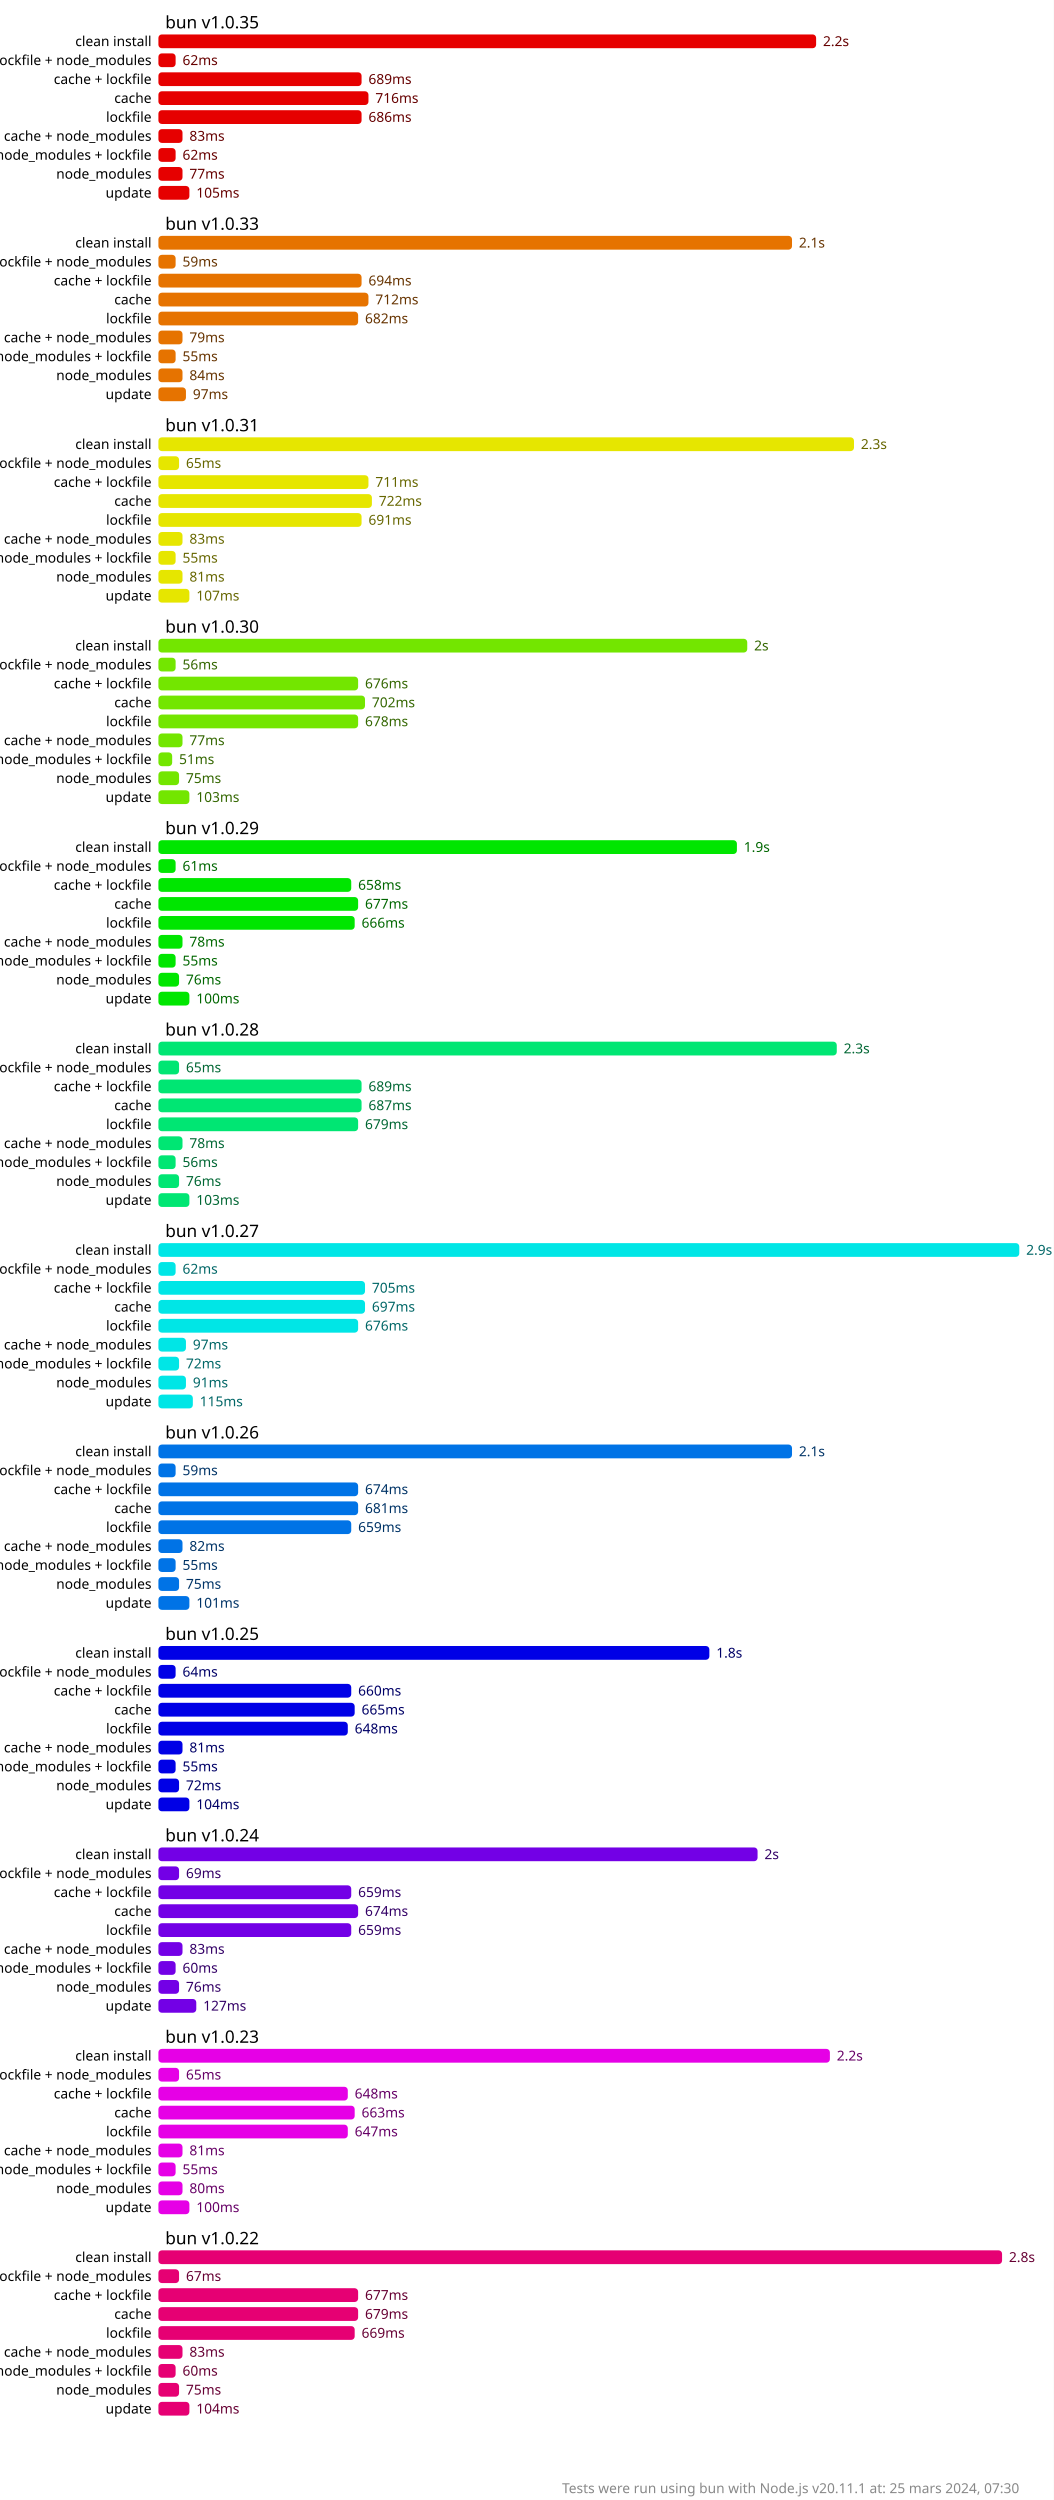
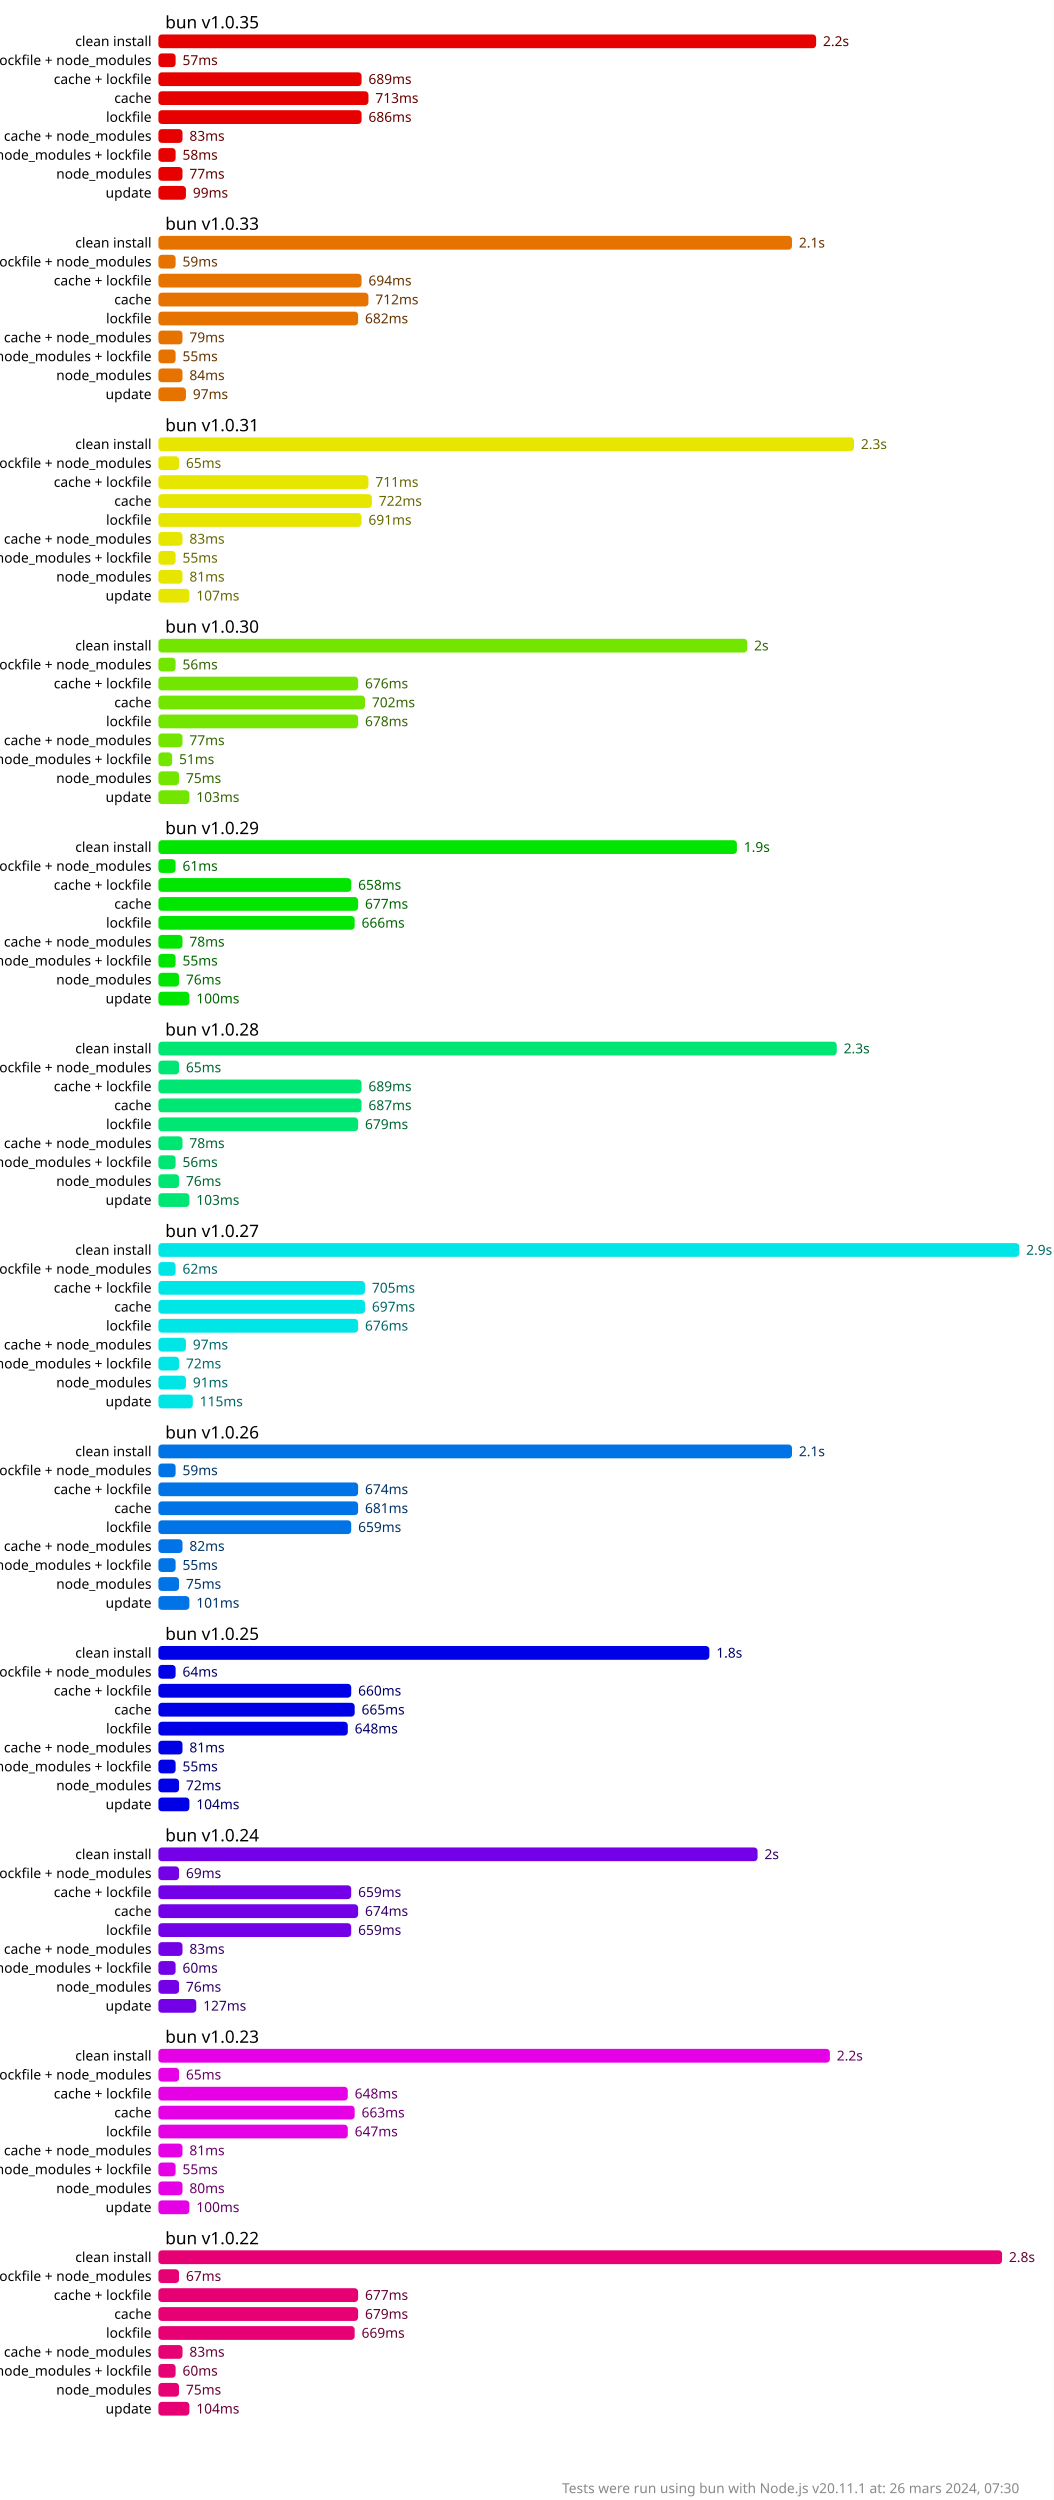
<svg xmlns="http://www.w3.org/2000/svg" version="1.1" viewBox="0 0 306 726">
  <style>
    .font { font-family: sans-serif; }
    .s2 { font-size: 2px; }
    .s3 { font-size: 3px; }
    .s4 { font-size: 4px; }
    .s5 { font-size: 5px; }
    .line { stroke: #cacaca; }
    .width { stroke-width: 0.5; }
    .text { fill: #888; }
    .bold { font-weight: bold; }
  </style>
  <rect x="0" y="0" width="306" height="726" fill="#fff" />
  <rect x="46" y="10" width="191" height="4" fill="hsl(0, 100%, 45%)" rx="1" ry="1" />
  <text x="239" y="12" fill="hsl(0, 100%, 20%)" dominant-baseline="middle" class="font s4">2.2s</text>
  <rect x="46" y="15.5" width="5" height="4" fill="hsl(0, 100%, 45%)" rx="1" ry="1" />
-   <text x="53" y="17.5" fill="hsl(0, 100%, 20%)" dominant-baseline="middle" class="font s4">62ms</text>
+   <text x="53" y="17.5" fill="hsl(0, 100%, 20%)" dominant-baseline="middle" class="font s4">57ms</text>
  <rect x="46" y="21" width="59" height="4" fill="hsl(0, 100%, 45%)" rx="1" ry="1" />
  <text x="107" y="23" fill="hsl(0, 100%, 20%)" dominant-baseline="middle" class="font s4">689ms</text>
  <rect x="46" y="26.5" width="61" height="4" fill="hsl(0, 100%, 45%)" rx="1" ry="1" />
-   <text x="109" y="28.5" fill="hsl(0, 100%, 20%)" dominant-baseline="middle" class="font s4">716ms</text>
+   <text x="109" y="28.5" fill="hsl(0, 100%, 20%)" dominant-baseline="middle" class="font s4">713ms</text>
  <rect x="46" y="32" width="59" height="4" fill="hsl(0, 100%, 45%)" rx="1" ry="1" />
  <text x="107" y="34" fill="hsl(0, 100%, 20%)" dominant-baseline="middle" class="font s4">686ms</text>
  <rect x="46" y="37.5" width="7" height="4" fill="hsl(0, 100%, 45%)" rx="1" ry="1" />
  <text x="55" y="39.5" fill="hsl(0, 100%, 20%)" dominant-baseline="middle" class="font s4">83ms</text>
  <rect x="46" y="43" width="5" height="4" fill="hsl(0, 100%, 45%)" rx="1" ry="1" />
-   <text x="53" y="45" fill="hsl(0, 100%, 20%)" dominant-baseline="middle" class="font s4">62ms</text>
+   <text x="53" y="45" fill="hsl(0, 100%, 20%)" dominant-baseline="middle" class="font s4">58ms</text>
  <rect x="46" y="48.5" width="7" height="4" fill="hsl(0, 100%, 45%)" rx="1" ry="1" />
  <text x="55" y="50.5" fill="hsl(0, 100%, 20%)" dominant-baseline="middle" class="font s4">77ms</text>
-   <rect x="46" y="54" width="9" height="4" fill="hsl(0, 100%, 45%)" rx="1" ry="1" />
-   <text x="57" y="56" fill="hsl(0, 100%, 20%)" dominant-baseline="middle" class="font s4">105ms</text>
+   <rect x="46" y="54" width="8" height="4" fill="hsl(0, 100%, 45%)" rx="1" ry="1" />
+   <text x="56" y="56" fill="hsl(0, 100%, 20%)" dominant-baseline="middle" class="font s4">99ms</text>
  <rect x="46" y="68.5" width="184" height="4" fill="hsl(30, 100%, 45%)" rx="1" ry="1" />
  <text x="232" y="70.5" fill="hsl(30, 100%, 20%)" dominant-baseline="middle" class="font s4">2.1s</text>
  <rect x="46" y="74" width="5" height="4" fill="hsl(30, 100%, 45%)" rx="1" ry="1" />
  <text x="53" y="76" fill="hsl(30, 100%, 20%)" dominant-baseline="middle" class="font s4">59ms</text>
  <rect x="46" y="79.5" width="59" height="4" fill="hsl(30, 100%, 45%)" rx="1" ry="1" />
  <text x="107" y="81.5" fill="hsl(30, 100%, 20%)" dominant-baseline="middle" class="font s4">694ms</text>
  <rect x="46" y="85" width="61" height="4" fill="hsl(30, 100%, 45%)" rx="1" ry="1" />
  <text x="109" y="87" fill="hsl(30, 100%, 20%)" dominant-baseline="middle" class="font s4">712ms</text>
  <rect x="46" y="90.5" width="58" height="4" fill="hsl(30, 100%, 45%)" rx="1" ry="1" />
  <text x="106" y="92.5" fill="hsl(30, 100%, 20%)" dominant-baseline="middle" class="font s4">682ms</text>
  <rect x="46" y="96" width="7" height="4" fill="hsl(30, 100%, 45%)" rx="1" ry="1" />
  <text x="55" y="98" fill="hsl(30, 100%, 20%)" dominant-baseline="middle" class="font s4">79ms</text>
  <rect x="46" y="101.5" width="5" height="4" fill="hsl(30, 100%, 45%)" rx="1" ry="1" />
  <text x="53" y="103.5" fill="hsl(30, 100%, 20%)" dominant-baseline="middle" class="font s4">55ms</text>
  <rect x="46" y="107" width="7" height="4" fill="hsl(30, 100%, 45%)" rx="1" ry="1" />
  <text x="55" y="109" fill="hsl(30, 100%, 20%)" dominant-baseline="middle" class="font s4">84ms</text>
  <rect x="46" y="112.5" width="8" height="4" fill="hsl(30, 100%, 45%)" rx="1" ry="1" />
  <text x="56" y="114.5" fill="hsl(30, 100%, 20%)" dominant-baseline="middle" class="font s4">97ms</text>
  <rect x="46" y="127" width="202" height="4" fill="hsl(60, 100%, 45%)" rx="1" ry="1" />
  <text x="250" y="129" fill="hsl(60, 100%, 20%)" dominant-baseline="middle" class="font s4">2.3s</text>
  <rect x="46" y="132.5" width="6" height="4" fill="hsl(60, 100%, 45%)" rx="1" ry="1" />
  <text x="54" y="134.5" fill="hsl(60, 100%, 20%)" dominant-baseline="middle" class="font s4">65ms</text>
  <rect x="46" y="138" width="61" height="4" fill="hsl(60, 100%, 45%)" rx="1" ry="1" />
  <text x="109" y="140" fill="hsl(60, 100%, 20%)" dominant-baseline="middle" class="font s4">711ms</text>
  <rect x="46" y="143.5" width="62" height="4" fill="hsl(60, 100%, 45%)" rx="1" ry="1" />
  <text x="110" y="145.5" fill="hsl(60, 100%, 20%)" dominant-baseline="middle" class="font s4">722ms</text>
  <rect x="46" y="149" width="59" height="4" fill="hsl(60, 100%, 45%)" rx="1" ry="1" />
  <text x="107" y="151" fill="hsl(60, 100%, 20%)" dominant-baseline="middle" class="font s4">691ms</text>
  <rect x="46" y="154.5" width="7" height="4" fill="hsl(60, 100%, 45%)" rx="1" ry="1" />
  <text x="55" y="156.5" fill="hsl(60, 100%, 20%)" dominant-baseline="middle" class="font s4">83ms</text>
  <rect x="46" y="160" width="5" height="4" fill="hsl(60, 100%, 45%)" rx="1" ry="1" />
  <text x="53" y="162" fill="hsl(60, 100%, 20%)" dominant-baseline="middle" class="font s4">55ms</text>
  <rect x="46" y="165.5" width="7" height="4" fill="hsl(60, 100%, 45%)" rx="1" ry="1" />
  <text x="55" y="167.5" fill="hsl(60, 100%, 20%)" dominant-baseline="middle" class="font s4">81ms</text>
  <rect x="46" y="171" width="9" height="4" fill="hsl(60, 100%, 45%)" rx="1" ry="1" />
  <text x="57" y="173" fill="hsl(60, 100%, 20%)" dominant-baseline="middle" class="font s4">107ms</text>
  <rect x="46" y="185.5" width="171" height="4" fill="hsl(90, 100%, 45%)" rx="1" ry="1" />
  <text x="219" y="187.5" fill="hsl(90, 100%, 20%)" dominant-baseline="middle" class="font s4">2s</text>
  <rect x="46" y="191" width="5" height="4" fill="hsl(90, 100%, 45%)" rx="1" ry="1" />
  <text x="53" y="193" fill="hsl(90, 100%, 20%)" dominant-baseline="middle" class="font s4">56ms</text>
  <rect x="46" y="196.5" width="58" height="4" fill="hsl(90, 100%, 45%)" rx="1" ry="1" />
  <text x="106" y="198.5" fill="hsl(90, 100%, 20%)" dominant-baseline="middle" class="font s4">676ms</text>
  <rect x="46" y="202" width="60" height="4" fill="hsl(90, 100%, 45%)" rx="1" ry="1" />
  <text x="108" y="204" fill="hsl(90, 100%, 20%)" dominant-baseline="middle" class="font s4">702ms</text>
  <rect x="46" y="207.5" width="58" height="4" fill="hsl(90, 100%, 45%)" rx="1" ry="1" />
  <text x="106" y="209.5" fill="hsl(90, 100%, 20%)" dominant-baseline="middle" class="font s4">678ms</text>
  <rect x="46" y="213" width="7" height="4" fill="hsl(90, 100%, 45%)" rx="1" ry="1" />
  <text x="55" y="215" fill="hsl(90, 100%, 20%)" dominant-baseline="middle" class="font s4">77ms</text>
  <rect x="46" y="218.5" width="4" height="4" fill="hsl(90, 100%, 45%)" rx="1" ry="1" />
  <text x="52" y="220.5" fill="hsl(90, 100%, 20%)" dominant-baseline="middle" class="font s4">51ms</text>
  <rect x="46" y="224" width="6" height="4" fill="hsl(90, 100%, 45%)" rx="1" ry="1" />
  <text x="54" y="226" fill="hsl(90, 100%, 20%)" dominant-baseline="middle" class="font s4">75ms</text>
  <rect x="46" y="229.5" width="9" height="4" fill="hsl(90, 100%, 45%)" rx="1" ry="1" />
  <text x="57" y="231.5" fill="hsl(90, 100%, 20%)" dominant-baseline="middle" class="font s4">103ms</text>
  <rect x="46" y="244" width="168" height="4" fill="hsl(120, 100%, 45%)" rx="1" ry="1" />
  <text x="216" y="246" fill="hsl(120, 100%, 20%)" dominant-baseline="middle" class="font s4">1.9s</text>
  <rect x="46" y="249.5" width="5" height="4" fill="hsl(120, 100%, 45%)" rx="1" ry="1" />
  <text x="53" y="251.5" fill="hsl(120, 100%, 20%)" dominant-baseline="middle" class="font s4">61ms</text>
  <rect x="46" y="255" width="56" height="4" fill="hsl(120, 100%, 45%)" rx="1" ry="1" />
  <text x="104" y="257" fill="hsl(120, 100%, 20%)" dominant-baseline="middle" class="font s4">658ms</text>
  <rect x="46" y="260.5" width="58" height="4" fill="hsl(120, 100%, 45%)" rx="1" ry="1" />
  <text x="106" y="262.5" fill="hsl(120, 100%, 20%)" dominant-baseline="middle" class="font s4">677ms</text>
  <rect x="46" y="266" width="57" height="4" fill="hsl(120, 100%, 45%)" rx="1" ry="1" />
  <text x="105" y="268" fill="hsl(120, 100%, 20%)" dominant-baseline="middle" class="font s4">666ms</text>
  <rect x="46" y="271.5" width="7" height="4" fill="hsl(120, 100%, 45%)" rx="1" ry="1" />
  <text x="55" y="273.5" fill="hsl(120, 100%, 20%)" dominant-baseline="middle" class="font s4">78ms</text>
  <rect x="46" y="277" width="5" height="4" fill="hsl(120, 100%, 45%)" rx="1" ry="1" />
  <text x="53" y="279" fill="hsl(120, 100%, 20%)" dominant-baseline="middle" class="font s4">55ms</text>
  <rect x="46" y="282.5" width="6" height="4" fill="hsl(120, 100%, 45%)" rx="1" ry="1" />
  <text x="54" y="284.5" fill="hsl(120, 100%, 20%)" dominant-baseline="middle" class="font s4">76ms</text>
  <rect x="46" y="288" width="9" height="4" fill="hsl(120, 100%, 45%)" rx="1" ry="1" />
  <text x="57" y="290" fill="hsl(120, 100%, 20%)" dominant-baseline="middle" class="font s4">100ms</text>
  <rect x="46" y="302.5" width="197" height="4" fill="hsl(150, 100%, 45%)" rx="1" ry="1" />
  <text x="245" y="304.5" fill="hsl(150, 100%, 20%)" dominant-baseline="middle" class="font s4">2.3s</text>
  <rect x="46" y="308" width="6" height="4" fill="hsl(150, 100%, 45%)" rx="1" ry="1" />
  <text x="54" y="310" fill="hsl(150, 100%, 20%)" dominant-baseline="middle" class="font s4">65ms</text>
  <rect x="46" y="313.5" width="59" height="4" fill="hsl(150, 100%, 45%)" rx="1" ry="1" />
  <text x="107" y="315.5" fill="hsl(150, 100%, 20%)" dominant-baseline="middle" class="font s4">689ms</text>
  <rect x="46" y="319" width="59" height="4" fill="hsl(150, 100%, 45%)" rx="1" ry="1" />
  <text x="107" y="321" fill="hsl(150, 100%, 20%)" dominant-baseline="middle" class="font s4">687ms</text>
  <rect x="46" y="324.5" width="58" height="4" fill="hsl(150, 100%, 45%)" rx="1" ry="1" />
  <text x="106" y="326.5" fill="hsl(150, 100%, 20%)" dominant-baseline="middle" class="font s4">679ms</text>
  <rect x="46" y="330" width="7" height="4" fill="hsl(150, 100%, 45%)" rx="1" ry="1" />
  <text x="55" y="332" fill="hsl(150, 100%, 20%)" dominant-baseline="middle" class="font s4">78ms</text>
  <rect x="46" y="335.5" width="5" height="4" fill="hsl(150, 100%, 45%)" rx="1" ry="1" />
  <text x="53" y="337.5" fill="hsl(150, 100%, 20%)" dominant-baseline="middle" class="font s4">56ms</text>
  <rect x="46" y="341" width="6" height="4" fill="hsl(150, 100%, 45%)" rx="1" ry="1" />
  <text x="54" y="343" fill="hsl(150, 100%, 20%)" dominant-baseline="middle" class="font s4">76ms</text>
  <rect x="46" y="346.5" width="9" height="4" fill="hsl(150, 100%, 45%)" rx="1" ry="1" />
  <text x="57" y="348.5" fill="hsl(150, 100%, 20%)" dominant-baseline="middle" class="font s4">103ms</text>
  <rect x="46" y="361" width="250" height="4" fill="hsl(180, 100%, 45%)" rx="1" ry="1" />
  <text x="298" y="363" fill="hsl(180, 100%, 20%)" dominant-baseline="middle" class="font s4">2.9s</text>
  <rect x="46" y="366.5" width="5" height="4" fill="hsl(180, 100%, 45%)" rx="1" ry="1" />
  <text x="53" y="368.5" fill="hsl(180, 100%, 20%)" dominant-baseline="middle" class="font s4">62ms</text>
  <rect x="46" y="372" width="60" height="4" fill="hsl(180, 100%, 45%)" rx="1" ry="1" />
  <text x="108" y="374" fill="hsl(180, 100%, 20%)" dominant-baseline="middle" class="font s4">705ms</text>
  <rect x="46" y="377.5" width="60" height="4" fill="hsl(180, 100%, 45%)" rx="1" ry="1" />
  <text x="108" y="379.5" fill="hsl(180, 100%, 20%)" dominant-baseline="middle" class="font s4">697ms</text>
  <rect x="46" y="383" width="58" height="4" fill="hsl(180, 100%, 45%)" rx="1" ry="1" />
  <text x="106" y="385" fill="hsl(180, 100%, 20%)" dominant-baseline="middle" class="font s4">676ms</text>
  <rect x="46" y="388.5" width="8" height="4" fill="hsl(180, 100%, 45%)" rx="1" ry="1" />
  <text x="56" y="390.5" fill="hsl(180, 100%, 20%)" dominant-baseline="middle" class="font s4">97ms</text>
  <rect x="46" y="394" width="6" height="4" fill="hsl(180, 100%, 45%)" rx="1" ry="1" />
  <text x="54" y="396" fill="hsl(180, 100%, 20%)" dominant-baseline="middle" class="font s4">72ms</text>
  <rect x="46" y="399.5" width="8" height="4" fill="hsl(180, 100%, 45%)" rx="1" ry="1" />
  <text x="56" y="401.5" fill="hsl(180, 100%, 20%)" dominant-baseline="middle" class="font s4">91ms</text>
  <rect x="46" y="405" width="10" height="4" fill="hsl(180, 100%, 45%)" rx="1" ry="1" />
  <text x="58" y="407" fill="hsl(180, 100%, 20%)" dominant-baseline="middle" class="font s4">115ms</text>
  <rect x="46" y="419.5" width="184" height="4" fill="hsl(210, 100%, 45%)" rx="1" ry="1" />
  <text x="232" y="421.5" fill="hsl(210, 100%, 20%)" dominant-baseline="middle" class="font s4">2.1s</text>
  <rect x="46" y="425" width="5" height="4" fill="hsl(210, 100%, 45%)" rx="1" ry="1" />
  <text x="53" y="427" fill="hsl(210, 100%, 20%)" dominant-baseline="middle" class="font s4">59ms</text>
  <rect x="46" y="430.5" width="58" height="4" fill="hsl(210, 100%, 45%)" rx="1" ry="1" />
  <text x="106" y="432.5" fill="hsl(210, 100%, 20%)" dominant-baseline="middle" class="font s4">674ms</text>
  <rect x="46" y="436" width="58" height="4" fill="hsl(210, 100%, 45%)" rx="1" ry="1" />
  <text x="106" y="438" fill="hsl(210, 100%, 20%)" dominant-baseline="middle" class="font s4">681ms</text>
  <rect x="46" y="441.5" width="56" height="4" fill="hsl(210, 100%, 45%)" rx="1" ry="1" />
  <text x="104" y="443.5" fill="hsl(210, 100%, 20%)" dominant-baseline="middle" class="font s4">659ms</text>
  <rect x="46" y="447" width="7" height="4" fill="hsl(210, 100%, 45%)" rx="1" ry="1" />
  <text x="55" y="449" fill="hsl(210, 100%, 20%)" dominant-baseline="middle" class="font s4">82ms</text>
  <rect x="46" y="452.5" width="5" height="4" fill="hsl(210, 100%, 45%)" rx="1" ry="1" />
  <text x="53" y="454.5" fill="hsl(210, 100%, 20%)" dominant-baseline="middle" class="font s4">55ms</text>
  <rect x="46" y="458" width="6" height="4" fill="hsl(210, 100%, 45%)" rx="1" ry="1" />
  <text x="54" y="460" fill="hsl(210, 100%, 20%)" dominant-baseline="middle" class="font s4">75ms</text>
  <rect x="46" y="463.5" width="9" height="4" fill="hsl(210, 100%, 45%)" rx="1" ry="1" />
  <text x="57" y="465.5" fill="hsl(210, 100%, 20%)" dominant-baseline="middle" class="font s4">101ms</text>
  <rect x="46" y="478" width="160" height="4" fill="hsl(240, 100%, 45%)" rx="1" ry="1" />
  <text x="208" y="480" fill="hsl(240, 100%, 20%)" dominant-baseline="middle" class="font s4">1.8s</text>
  <rect x="46" y="483.5" width="5" height="4" fill="hsl(240, 100%, 45%)" rx="1" ry="1" />
  <text x="53" y="485.5" fill="hsl(240, 100%, 20%)" dominant-baseline="middle" class="font s4">64ms</text>
  <rect x="46" y="489" width="56" height="4" fill="hsl(240, 100%, 45%)" rx="1" ry="1" />
  <text x="104" y="491" fill="hsl(240, 100%, 20%)" dominant-baseline="middle" class="font s4">660ms</text>
  <rect x="46" y="494.5" width="57" height="4" fill="hsl(240, 100%, 45%)" rx="1" ry="1" />
  <text x="105" y="496.5" fill="hsl(240, 100%, 20%)" dominant-baseline="middle" class="font s4">665ms</text>
  <rect x="46" y="500" width="55" height="4" fill="hsl(240, 100%, 45%)" rx="1" ry="1" />
  <text x="103" y="502" fill="hsl(240, 100%, 20%)" dominant-baseline="middle" class="font s4">648ms</text>
  <rect x="46" y="505.5" width="7" height="4" fill="hsl(240, 100%, 45%)" rx="1" ry="1" />
  <text x="55" y="507.5" fill="hsl(240, 100%, 20%)" dominant-baseline="middle" class="font s4">81ms</text>
  <rect x="46" y="511" width="5" height="4" fill="hsl(240, 100%, 45%)" rx="1" ry="1" />
  <text x="53" y="513" fill="hsl(240, 100%, 20%)" dominant-baseline="middle" class="font s4">55ms</text>
  <rect x="46" y="516.5" width="6" height="4" fill="hsl(240, 100%, 45%)" rx="1" ry="1" />
  <text x="54" y="518.5" fill="hsl(240, 100%, 20%)" dominant-baseline="middle" class="font s4">72ms</text>
  <rect x="46" y="522" width="9" height="4" fill="hsl(240, 100%, 45%)" rx="1" ry="1" />
  <text x="57" y="524" fill="hsl(240, 100%, 20%)" dominant-baseline="middle" class="font s4">104ms</text>
  <rect x="46" y="536.5" width="174" height="4" fill="hsl(270, 100%, 45%)" rx="1" ry="1" />
  <text x="222" y="538.5" fill="hsl(270, 100%, 20%)" dominant-baseline="middle" class="font s4">2s</text>
  <rect x="46" y="542" width="6" height="4" fill="hsl(270, 100%, 45%)" rx="1" ry="1" />
  <text x="54" y="544" fill="hsl(270, 100%, 20%)" dominant-baseline="middle" class="font s4">69ms</text>
  <rect x="46" y="547.5" width="56" height="4" fill="hsl(270, 100%, 45%)" rx="1" ry="1" />
  <text x="104" y="549.5" fill="hsl(270, 100%, 20%)" dominant-baseline="middle" class="font s4">659ms</text>
  <rect x="46" y="553" width="58" height="4" fill="hsl(270, 100%, 45%)" rx="1" ry="1" />
  <text x="106" y="555" fill="hsl(270, 100%, 20%)" dominant-baseline="middle" class="font s4">674ms</text>
  <rect x="46" y="558.5" width="56" height="4" fill="hsl(270, 100%, 45%)" rx="1" ry="1" />
  <text x="104" y="560.5" fill="hsl(270, 100%, 20%)" dominant-baseline="middle" class="font s4">659ms</text>
  <rect x="46" y="564" width="7" height="4" fill="hsl(270, 100%, 45%)" rx="1" ry="1" />
  <text x="55" y="566" fill="hsl(270, 100%, 20%)" dominant-baseline="middle" class="font s4">83ms</text>
  <rect x="46" y="569.5" width="5" height="4" fill="hsl(270, 100%, 45%)" rx="1" ry="1" />
  <text x="53" y="571.5" fill="hsl(270, 100%, 20%)" dominant-baseline="middle" class="font s4">60ms</text>
  <rect x="46" y="575" width="6" height="4" fill="hsl(270, 100%, 45%)" rx="1" ry="1" />
  <text x="54" y="577" fill="hsl(270, 100%, 20%)" dominant-baseline="middle" class="font s4">76ms</text>
  <rect x="46" y="580.5" width="11" height="4" fill="hsl(270, 100%, 45%)" rx="1" ry="1" />
  <text x="59" y="582.5" fill="hsl(270, 100%, 20%)" dominant-baseline="middle" class="font s4">127ms</text>
  <rect x="46" y="595" width="195" height="4" fill="hsl(300, 100%, 45%)" rx="1" ry="1" />
  <text x="243" y="597" fill="hsl(300, 100%, 20%)" dominant-baseline="middle" class="font s4">2.2s</text>
  <rect x="46" y="600.5" width="6" height="4" fill="hsl(300, 100%, 45%)" rx="1" ry="1" />
  <text x="54" y="602.5" fill="hsl(300, 100%, 20%)" dominant-baseline="middle" class="font s4">65ms</text>
  <rect x="46" y="606" width="55" height="4" fill="hsl(300, 100%, 45%)" rx="1" ry="1" />
  <text x="103" y="608" fill="hsl(300, 100%, 20%)" dominant-baseline="middle" class="font s4">648ms</text>
  <rect x="46" y="611.5" width="57" height="4" fill="hsl(300, 100%, 45%)" rx="1" ry="1" />
  <text x="105" y="613.5" fill="hsl(300, 100%, 20%)" dominant-baseline="middle" class="font s4">663ms</text>
  <rect x="46" y="617" width="55" height="4" fill="hsl(300, 100%, 45%)" rx="1" ry="1" />
  <text x="103" y="619" fill="hsl(300, 100%, 20%)" dominant-baseline="middle" class="font s4">647ms</text>
  <rect x="46" y="622.5" width="7" height="4" fill="hsl(300, 100%, 45%)" rx="1" ry="1" />
  <text x="55" y="624.5" fill="hsl(300, 100%, 20%)" dominant-baseline="middle" class="font s4">81ms</text>
  <rect x="46" y="628" width="5" height="4" fill="hsl(300, 100%, 45%)" rx="1" ry="1" />
  <text x="53" y="630" fill="hsl(300, 100%, 20%)" dominant-baseline="middle" class="font s4">55ms</text>
  <rect x="46" y="633.5" width="7" height="4" fill="hsl(300, 100%, 45%)" rx="1" ry="1" />
  <text x="55" y="635.5" fill="hsl(300, 100%, 20%)" dominant-baseline="middle" class="font s4">80ms</text>
  <rect x="46" y="639" width="9" height="4" fill="hsl(300, 100%, 45%)" rx="1" ry="1" />
  <text x="57" y="641" fill="hsl(300, 100%, 20%)" dominant-baseline="middle" class="font s4">100ms</text>
  <rect x="46" y="653.5" width="245" height="4" fill="hsl(330, 100%, 45%)" rx="1" ry="1" />
  <text x="293" y="655.5" fill="hsl(330, 100%, 20%)" dominant-baseline="middle" class="font s4">2.8s</text>
  <rect x="46" y="659" width="6" height="4" fill="hsl(330, 100%, 45%)" rx="1" ry="1" />
  <text x="54" y="661" fill="hsl(330, 100%, 20%)" dominant-baseline="middle" class="font s4">67ms</text>
  <rect x="46" y="664.5" width="58" height="4" fill="hsl(330, 100%, 45%)" rx="1" ry="1" />
  <text x="106" y="666.5" fill="hsl(330, 100%, 20%)" dominant-baseline="middle" class="font s4">677ms</text>
  <rect x="46" y="670" width="58" height="4" fill="hsl(330, 100%, 45%)" rx="1" ry="1" />
  <text x="106" y="672" fill="hsl(330, 100%, 20%)" dominant-baseline="middle" class="font s4">679ms</text>
  <rect x="46" y="675.5" width="57" height="4" fill="hsl(330, 100%, 45%)" rx="1" ry="1" />
  <text x="105" y="677.5" fill="hsl(330, 100%, 20%)" dominant-baseline="middle" class="font s4">669ms</text>
  <rect x="46" y="681" width="7" height="4" fill="hsl(330, 100%, 45%)" rx="1" ry="1" />
  <text x="55" y="683" fill="hsl(330, 100%, 20%)" dominant-baseline="middle" class="font s4">83ms</text>
  <rect x="46" y="686.5" width="5" height="4" fill="hsl(330, 100%, 45%)" rx="1" ry="1" />
  <text x="53" y="688.5" fill="hsl(330, 100%, 20%)" dominant-baseline="middle" class="font s4">60ms</text>
  <rect x="46" y="692" width="6" height="4" fill="hsl(330, 100%, 45%)" rx="1" ry="1" />
  <text x="54" y="694" fill="hsl(330, 100%, 20%)" dominant-baseline="middle" class="font s4">75ms</text>
  <rect x="46" y="697.5" width="9" height="4" fill="hsl(330, 100%, 45%)" rx="1" ry="1" />
  <text x="57" y="699.5" fill="hsl(330, 100%, 20%)" dominant-baseline="middle" class="font s4">104ms</text>
  <text x="48" y="6.5" class="font s5" dominant-baseline="middle" text-anchor="start">bun v1.0.35</text>
  <text x="44" y="12" class="font s4" dominant-baseline="middle" text-anchor="end">clean install</text>
  <text x="44" y="17.5" class="font s4" dominant-baseline="middle" text-anchor="end">cache + lockfile + node_modules</text>
  <text x="44" y="23" class="font s4" dominant-baseline="middle" text-anchor="end">cache + lockfile</text>
  <text x="44" y="28.5" class="font s4" dominant-baseline="middle" text-anchor="end">cache</text>
  <text x="44" y="34" class="font s4" dominant-baseline="middle" text-anchor="end">lockfile</text>
  <text x="44" y="39.5" class="font s4" dominant-baseline="middle" text-anchor="end">cache + node_modules</text>
  <text x="44" y="45" class="font s4" dominant-baseline="middle" text-anchor="end">node_modules + lockfile</text>
  <text x="44" y="50.5" class="font s4" dominant-baseline="middle" text-anchor="end">node_modules</text>
  <text x="44" y="56" class="font s4" dominant-baseline="middle" text-anchor="end">update</text>
  <text x="48" y="65" class="font s5" dominant-baseline="middle" text-anchor="start">bun v1.0.33</text>
  <text x="44" y="70.5" class="font s4" dominant-baseline="middle" text-anchor="end">clean install</text>
  <text x="44" y="76" class="font s4" dominant-baseline="middle" text-anchor="end">cache + lockfile + node_modules</text>
  <text x="44" y="81.5" class="font s4" dominant-baseline="middle" text-anchor="end">cache + lockfile</text>
  <text x="44" y="87" class="font s4" dominant-baseline="middle" text-anchor="end">cache</text>
  <text x="44" y="92.5" class="font s4" dominant-baseline="middle" text-anchor="end">lockfile</text>
  <text x="44" y="98" class="font s4" dominant-baseline="middle" text-anchor="end">cache + node_modules</text>
  <text x="44" y="103.5" class="font s4" dominant-baseline="middle" text-anchor="end">node_modules + lockfile</text>
  <text x="44" y="109" class="font s4" dominant-baseline="middle" text-anchor="end">node_modules</text>
  <text x="44" y="114.5" class="font s4" dominant-baseline="middle" text-anchor="end">update</text>
  <text x="48" y="123.5" class="font s5" dominant-baseline="middle" text-anchor="start">bun v1.0.31</text>
  <text x="44" y="129" class="font s4" dominant-baseline="middle" text-anchor="end">clean install</text>
  <text x="44" y="134.5" class="font s4" dominant-baseline="middle" text-anchor="end">cache + lockfile + node_modules</text>
  <text x="44" y="140" class="font s4" dominant-baseline="middle" text-anchor="end">cache + lockfile</text>
  <text x="44" y="145.5" class="font s4" dominant-baseline="middle" text-anchor="end">cache</text>
  <text x="44" y="151" class="font s4" dominant-baseline="middle" text-anchor="end">lockfile</text>
  <text x="44" y="156.5" class="font s4" dominant-baseline="middle" text-anchor="end">cache + node_modules</text>
  <text x="44" y="162" class="font s4" dominant-baseline="middle" text-anchor="end">node_modules + lockfile</text>
  <text x="44" y="167.5" class="font s4" dominant-baseline="middle" text-anchor="end">node_modules</text>
  <text x="44" y="173" class="font s4" dominant-baseline="middle" text-anchor="end">update</text>
  <text x="48" y="182" class="font s5" dominant-baseline="middle" text-anchor="start">bun v1.0.30</text>
  <text x="44" y="187.5" class="font s4" dominant-baseline="middle" text-anchor="end">clean install</text>
  <text x="44" y="193" class="font s4" dominant-baseline="middle" text-anchor="end">cache + lockfile + node_modules</text>
  <text x="44" y="198.5" class="font s4" dominant-baseline="middle" text-anchor="end">cache + lockfile</text>
  <text x="44" y="204" class="font s4" dominant-baseline="middle" text-anchor="end">cache</text>
  <text x="44" y="209.5" class="font s4" dominant-baseline="middle" text-anchor="end">lockfile</text>
  <text x="44" y="215" class="font s4" dominant-baseline="middle" text-anchor="end">cache + node_modules</text>
  <text x="44" y="220.5" class="font s4" dominant-baseline="middle" text-anchor="end">node_modules + lockfile</text>
  <text x="44" y="226" class="font s4" dominant-baseline="middle" text-anchor="end">node_modules</text>
  <text x="44" y="231.5" class="font s4" dominant-baseline="middle" text-anchor="end">update</text>
  <text x="48" y="240.5" class="font s5" dominant-baseline="middle" text-anchor="start">bun v1.0.29</text>
  <text x="44" y="246" class="font s4" dominant-baseline="middle" text-anchor="end">clean install</text>
  <text x="44" y="251.5" class="font s4" dominant-baseline="middle" text-anchor="end">cache + lockfile + node_modules</text>
  <text x="44" y="257" class="font s4" dominant-baseline="middle" text-anchor="end">cache + lockfile</text>
  <text x="44" y="262.5" class="font s4" dominant-baseline="middle" text-anchor="end">cache</text>
  <text x="44" y="268" class="font s4" dominant-baseline="middle" text-anchor="end">lockfile</text>
  <text x="44" y="273.5" class="font s4" dominant-baseline="middle" text-anchor="end">cache + node_modules</text>
  <text x="44" y="279" class="font s4" dominant-baseline="middle" text-anchor="end">node_modules + lockfile</text>
  <text x="44" y="284.5" class="font s4" dominant-baseline="middle" text-anchor="end">node_modules</text>
  <text x="44" y="290" class="font s4" dominant-baseline="middle" text-anchor="end">update</text>
  <text x="48" y="299" class="font s5" dominant-baseline="middle" text-anchor="start">bun v1.0.28</text>
  <text x="44" y="304.5" class="font s4" dominant-baseline="middle" text-anchor="end">clean install</text>
  <text x="44" y="310" class="font s4" dominant-baseline="middle" text-anchor="end">cache + lockfile + node_modules</text>
  <text x="44" y="315.5" class="font s4" dominant-baseline="middle" text-anchor="end">cache + lockfile</text>
  <text x="44" y="321" class="font s4" dominant-baseline="middle" text-anchor="end">cache</text>
  <text x="44" y="326.5" class="font s4" dominant-baseline="middle" text-anchor="end">lockfile</text>
  <text x="44" y="332" class="font s4" dominant-baseline="middle" text-anchor="end">cache + node_modules</text>
  <text x="44" y="337.5" class="font s4" dominant-baseline="middle" text-anchor="end">node_modules + lockfile</text>
  <text x="44" y="343" class="font s4" dominant-baseline="middle" text-anchor="end">node_modules</text>
  <text x="44" y="348.5" class="font s4" dominant-baseline="middle" text-anchor="end">update</text>
  <text x="48" y="357.5" class="font s5" dominant-baseline="middle" text-anchor="start">bun v1.0.27</text>
  <text x="44" y="363" class="font s4" dominant-baseline="middle" text-anchor="end">clean install</text>
  <text x="44" y="368.5" class="font s4" dominant-baseline="middle" text-anchor="end">cache + lockfile + node_modules</text>
  <text x="44" y="374" class="font s4" dominant-baseline="middle" text-anchor="end">cache + lockfile</text>
  <text x="44" y="379.5" class="font s4" dominant-baseline="middle" text-anchor="end">cache</text>
  <text x="44" y="385" class="font s4" dominant-baseline="middle" text-anchor="end">lockfile</text>
  <text x="44" y="390.5" class="font s4" dominant-baseline="middle" text-anchor="end">cache + node_modules</text>
  <text x="44" y="396" class="font s4" dominant-baseline="middle" text-anchor="end">node_modules + lockfile</text>
  <text x="44" y="401.5" class="font s4" dominant-baseline="middle" text-anchor="end">node_modules</text>
  <text x="44" y="407" class="font s4" dominant-baseline="middle" text-anchor="end">update</text>
  <text x="48" y="416" class="font s5" dominant-baseline="middle" text-anchor="start">bun v1.0.26</text>
  <text x="44" y="421.5" class="font s4" dominant-baseline="middle" text-anchor="end">clean install</text>
  <text x="44" y="427" class="font s4" dominant-baseline="middle" text-anchor="end">cache + lockfile + node_modules</text>
  <text x="44" y="432.5" class="font s4" dominant-baseline="middle" text-anchor="end">cache + lockfile</text>
  <text x="44" y="438" class="font s4" dominant-baseline="middle" text-anchor="end">cache</text>
  <text x="44" y="443.5" class="font s4" dominant-baseline="middle" text-anchor="end">lockfile</text>
  <text x="44" y="449" class="font s4" dominant-baseline="middle" text-anchor="end">cache + node_modules</text>
  <text x="44" y="454.5" class="font s4" dominant-baseline="middle" text-anchor="end">node_modules + lockfile</text>
  <text x="44" y="460" class="font s4" dominant-baseline="middle" text-anchor="end">node_modules</text>
  <text x="44" y="465.5" class="font s4" dominant-baseline="middle" text-anchor="end">update</text>
  <text x="48" y="474.5" class="font s5" dominant-baseline="middle" text-anchor="start">bun v1.0.25</text>
  <text x="44" y="480" class="font s4" dominant-baseline="middle" text-anchor="end">clean install</text>
  <text x="44" y="485.5" class="font s4" dominant-baseline="middle" text-anchor="end">cache + lockfile + node_modules</text>
  <text x="44" y="491" class="font s4" dominant-baseline="middle" text-anchor="end">cache + lockfile</text>
  <text x="44" y="496.5" class="font s4" dominant-baseline="middle" text-anchor="end">cache</text>
  <text x="44" y="502" class="font s4" dominant-baseline="middle" text-anchor="end">lockfile</text>
  <text x="44" y="507.5" class="font s4" dominant-baseline="middle" text-anchor="end">cache + node_modules</text>
  <text x="44" y="513" class="font s4" dominant-baseline="middle" text-anchor="end">node_modules + lockfile</text>
  <text x="44" y="518.5" class="font s4" dominant-baseline="middle" text-anchor="end">node_modules</text>
  <text x="44" y="524" class="font s4" dominant-baseline="middle" text-anchor="end">update</text>
  <text x="48" y="533" class="font s5" dominant-baseline="middle" text-anchor="start">bun v1.0.24</text>
  <text x="44" y="538.5" class="font s4" dominant-baseline="middle" text-anchor="end">clean install</text>
  <text x="44" y="544" class="font s4" dominant-baseline="middle" text-anchor="end">cache + lockfile + node_modules</text>
  <text x="44" y="549.5" class="font s4" dominant-baseline="middle" text-anchor="end">cache + lockfile</text>
  <text x="44" y="555" class="font s4" dominant-baseline="middle" text-anchor="end">cache</text>
  <text x="44" y="560.5" class="font s4" dominant-baseline="middle" text-anchor="end">lockfile</text>
  <text x="44" y="566" class="font s4" dominant-baseline="middle" text-anchor="end">cache + node_modules</text>
  <text x="44" y="571.5" class="font s4" dominant-baseline="middle" text-anchor="end">node_modules + lockfile</text>
  <text x="44" y="577" class="font s4" dominant-baseline="middle" text-anchor="end">node_modules</text>
  <text x="44" y="582.5" class="font s4" dominant-baseline="middle" text-anchor="end">update</text>
  <text x="48" y="591.5" class="font s5" dominant-baseline="middle" text-anchor="start">bun v1.0.23</text>
  <text x="44" y="597" class="font s4" dominant-baseline="middle" text-anchor="end">clean install</text>
  <text x="44" y="602.5" class="font s4" dominant-baseline="middle" text-anchor="end">cache + lockfile + node_modules</text>
  <text x="44" y="608" class="font s4" dominant-baseline="middle" text-anchor="end">cache + lockfile</text>
  <text x="44" y="613.5" class="font s4" dominant-baseline="middle" text-anchor="end">cache</text>
  <text x="44" y="619" class="font s4" dominant-baseline="middle" text-anchor="end">lockfile</text>
  <text x="44" y="624.5" class="font s4" dominant-baseline="middle" text-anchor="end">cache + node_modules</text>
  <text x="44" y="630" class="font s4" dominant-baseline="middle" text-anchor="end">node_modules + lockfile</text>
  <text x="44" y="635.5" class="font s4" dominant-baseline="middle" text-anchor="end">node_modules</text>
  <text x="44" y="641" class="font s4" dominant-baseline="middle" text-anchor="end">update</text>
  <text x="48" y="650" class="font s5" dominant-baseline="middle" text-anchor="start">bun v1.0.22</text>
  <text x="44" y="655.5" class="font s4" dominant-baseline="middle" text-anchor="end">clean install</text>
  <text x="44" y="661" class="font s4" dominant-baseline="middle" text-anchor="end">cache + lockfile + node_modules</text>
  <text x="44" y="666.5" class="font s4" dominant-baseline="middle" text-anchor="end">cache + lockfile</text>
  <text x="44" y="672" class="font s4" dominant-baseline="middle" text-anchor="end">cache</text>
  <text x="44" y="677.5" class="font s4" dominant-baseline="middle" text-anchor="end">lockfile</text>
  <text x="44" y="683" class="font s4" dominant-baseline="middle" text-anchor="end">cache + node_modules</text>
  <text x="44" y="688.5" class="font s4" dominant-baseline="middle" text-anchor="end">node_modules + lockfile</text>
  <text x="44" y="694" class="font s4" dominant-baseline="middle" text-anchor="end">node_modules</text>
  <text x="44" y="699.5" class="font s4" dominant-baseline="middle" text-anchor="end">update</text>
-   <text x="296" y="724" class="font s4 text" text-anchor="end">Tests were run using bun with Node.js v20.11.1 at: 25 mars 2024, 07:30</text>
+   <text x="296" y="724" class="font s4 text" text-anchor="end">Tests were run using bun with Node.js v20.11.1 at: 26 mars 2024, 07:30</text>
</svg>
